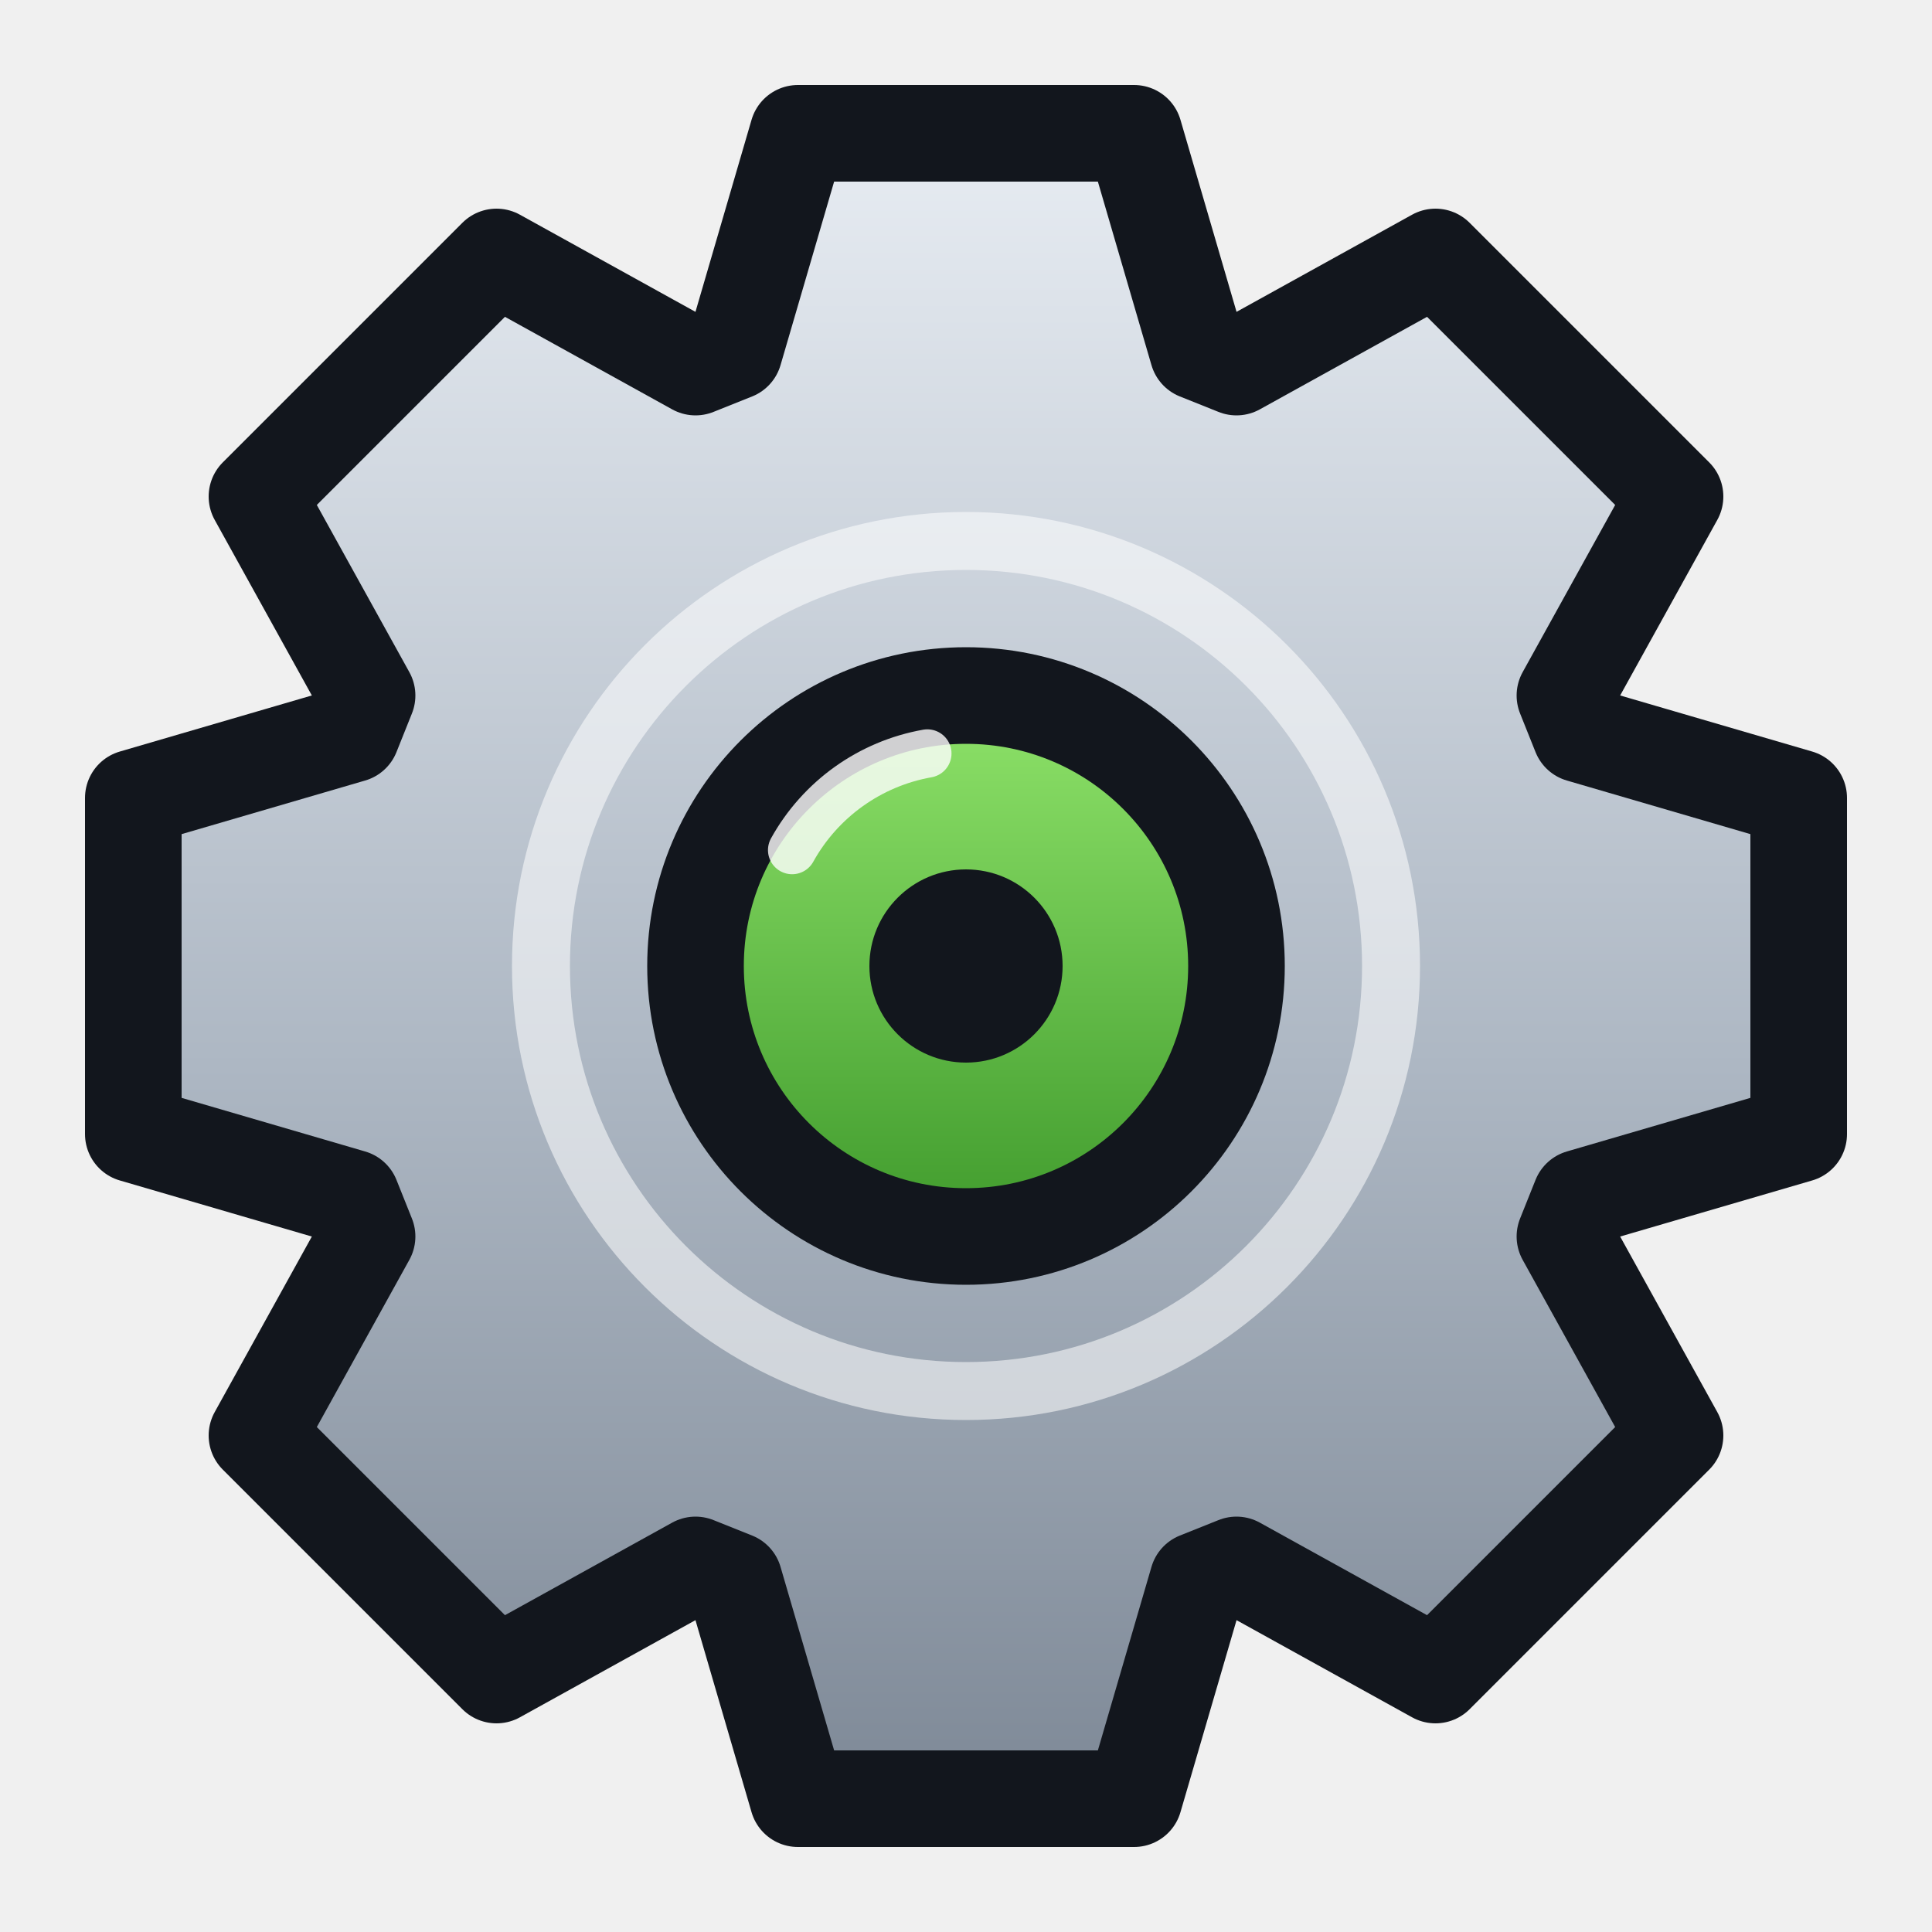
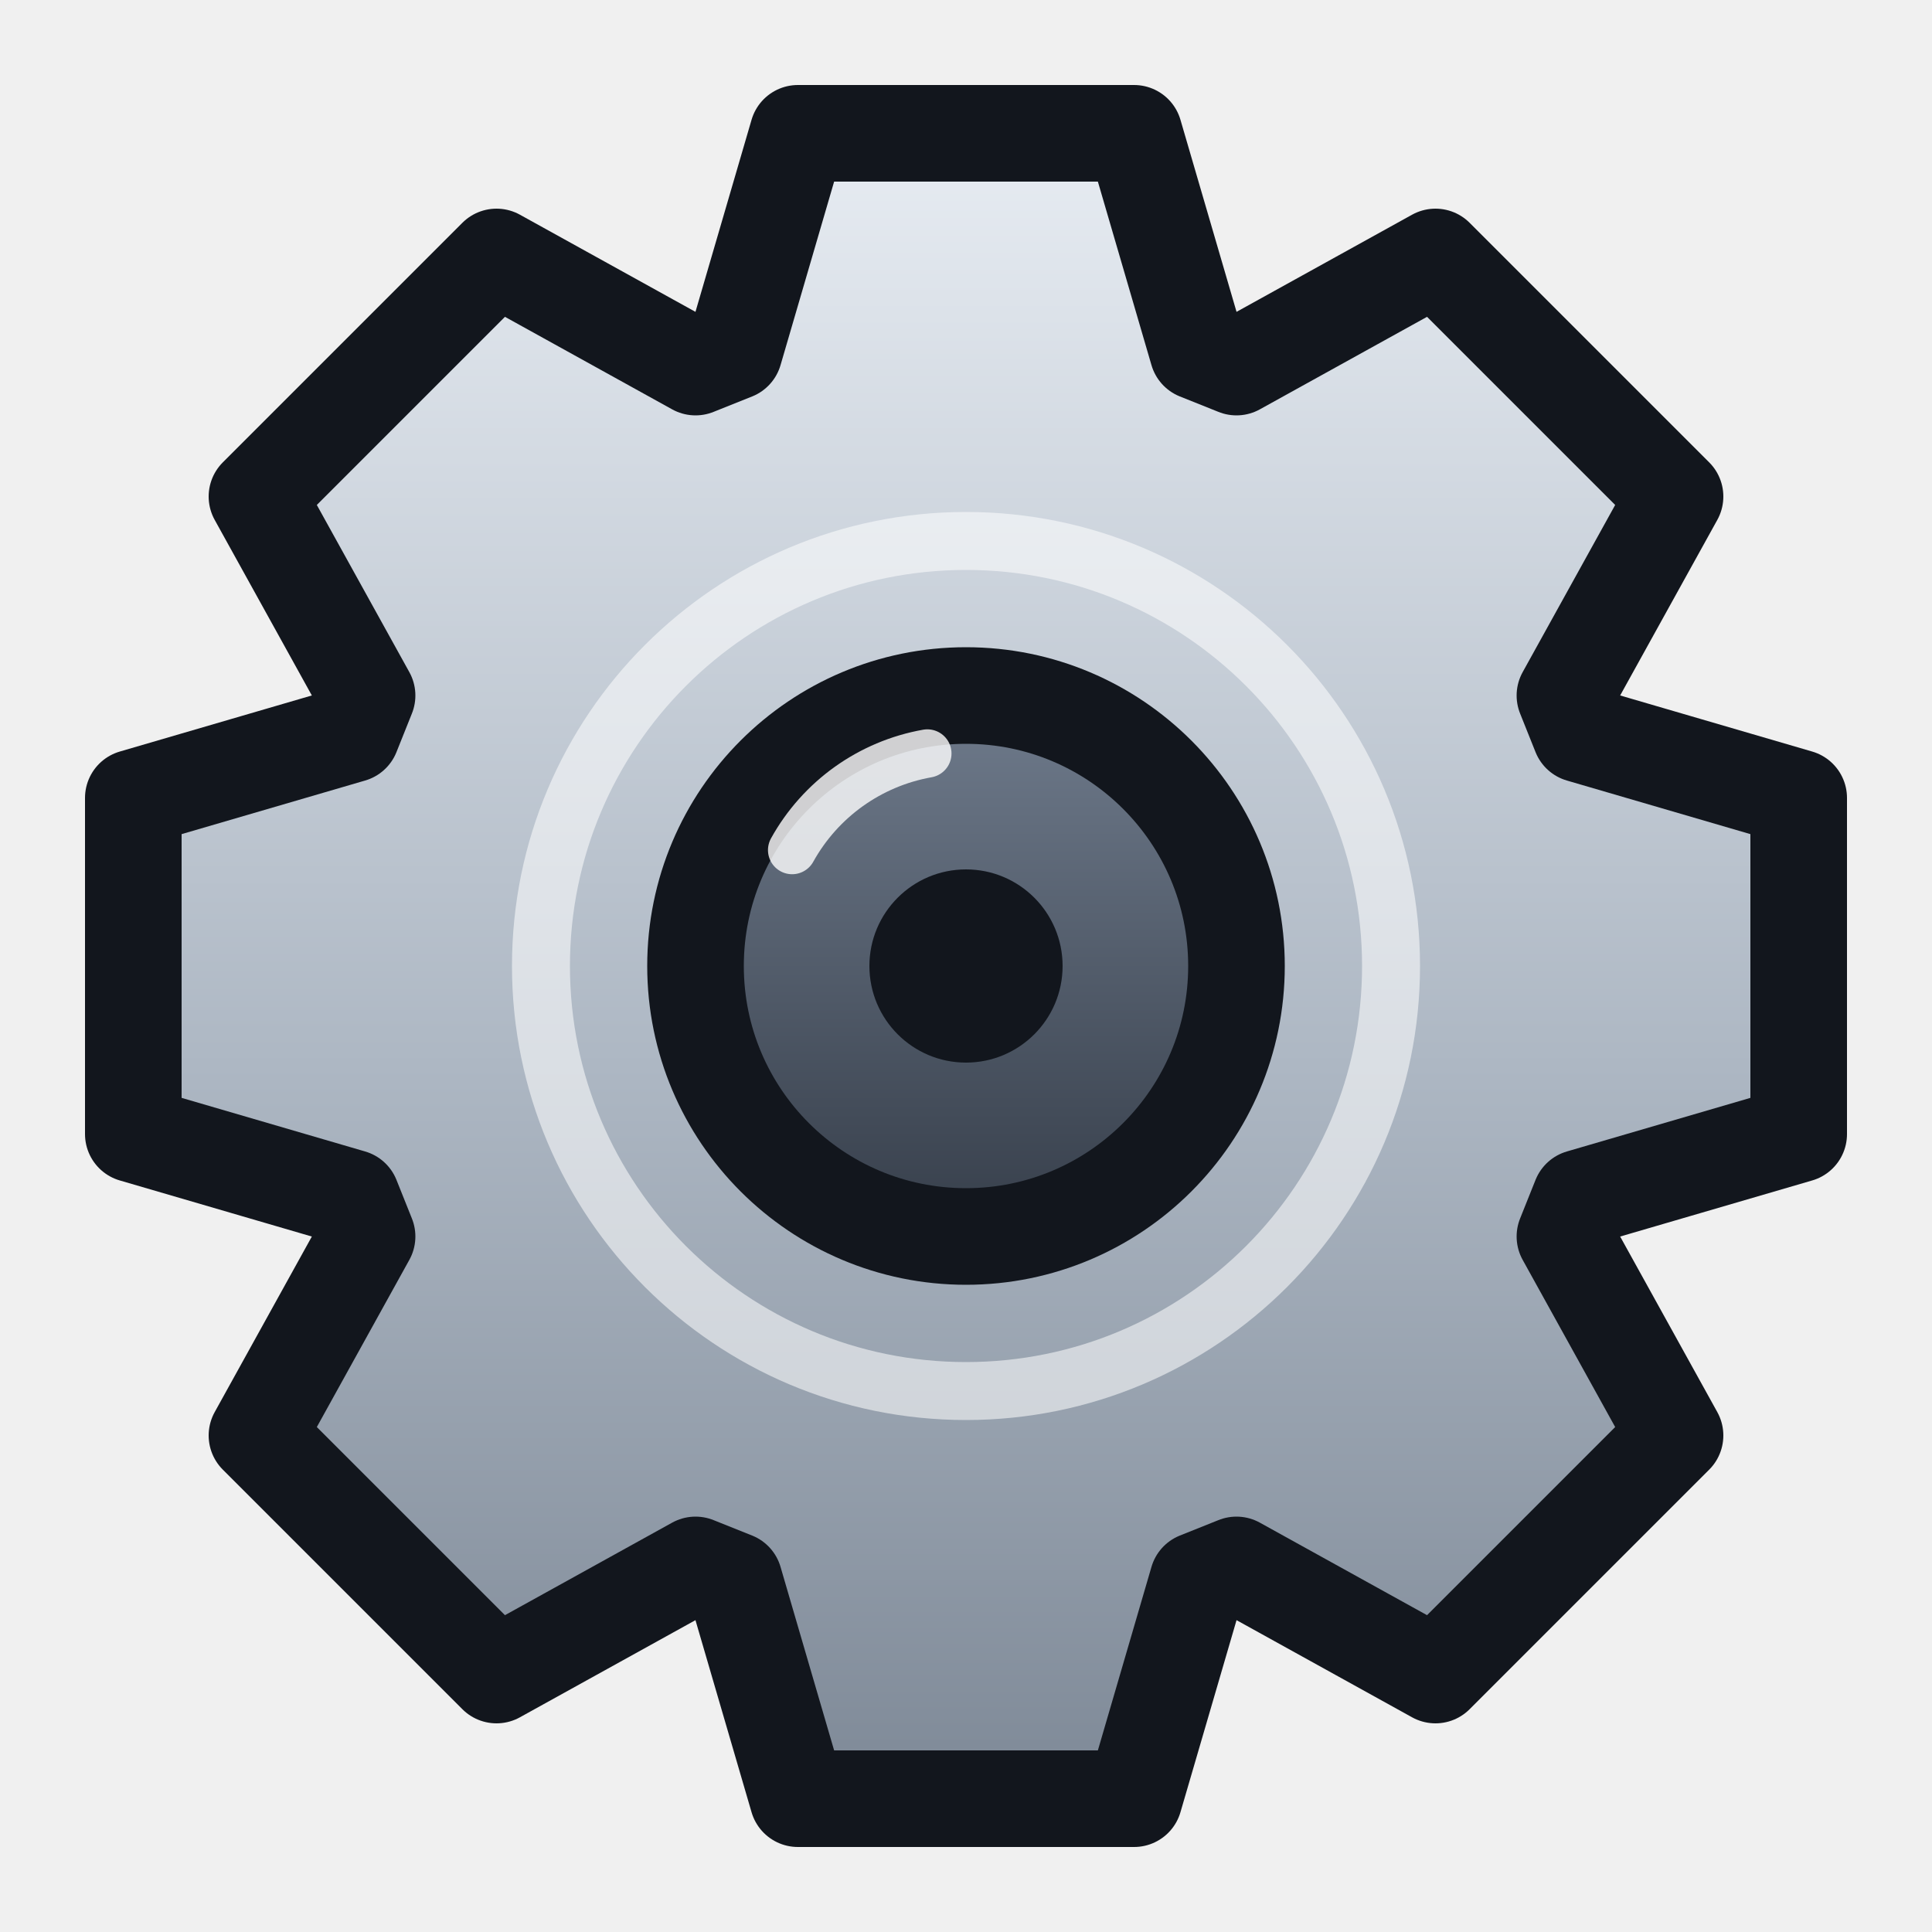
<svg xmlns="http://www.w3.org/2000/svg" viewBox="0 0 100 100" width="256" height="256">
  <defs>
    <linearGradient id="steel" x1="0" y1="0" x2="0" y2="1">
      <stop offset="0" stop-color="#e8edf3" />
      <stop offset="0.55" stop-color="#aeb8c4" />
      <stop offset="1" stop-color="#7d8896" />
    </linearGradient>
    <linearGradient id="hub" x1="0" y1="0" x2="0" y2="1">
-       <stop offset="0" stop-color="#8fe36a" />
-       <stop offset="1" stop-color="#3f9a2c" />
+       <stop offset="0" stop-color="#6f7b8c" />
+       <stop offset="1" stop-color="#363e4a" />
    </linearGradient>
  </defs>
  <path d="M81.8 38.0 L93.1 41.3 L93.1 58.7 L81.8 62.0 L81.0 64.0 L86.7 74.3 L74.3 86.7 L64.0 81.0 L62.0 81.8 L58.7 93.1 L41.3 93.1 L38.0 81.8 L36.0 81.0 L25.7 86.7 L13.3 74.3 L19.0 64.0 L18.2 62.0 L6.9 58.7 L6.9 41.3 L18.2 38.0 L19.0 36.0 L13.3 25.7 L25.7 13.3 L36.0 19.0 L38.0 18.2 L41.3 6.9 L58.7 6.9 L62.0 18.2 L64.0 19.0 L74.3 13.3 L86.7 25.7 L81.0 36.0 Z" fill="url(#steel)" stroke="#12161d" stroke-width="5" stroke-linejoin="round" />
  <circle cx="50" cy="50" r="22" fill="none" stroke="#ffffff" stroke-opacity="0.55" stroke-width="3" />
  <circle cx="50" cy="50" r="14" fill="url(#hub)" stroke="#12161d" stroke-width="5" />
  <circle cx="50" cy="50" r="5" fill="#12161d" />
  <path d="M41 44 A10 10 0 0 1 48 39" fill="none" stroke="#ffffff" stroke-opacity="0.8" stroke-width="2.5" stroke-linecap="round" />
</svg>
